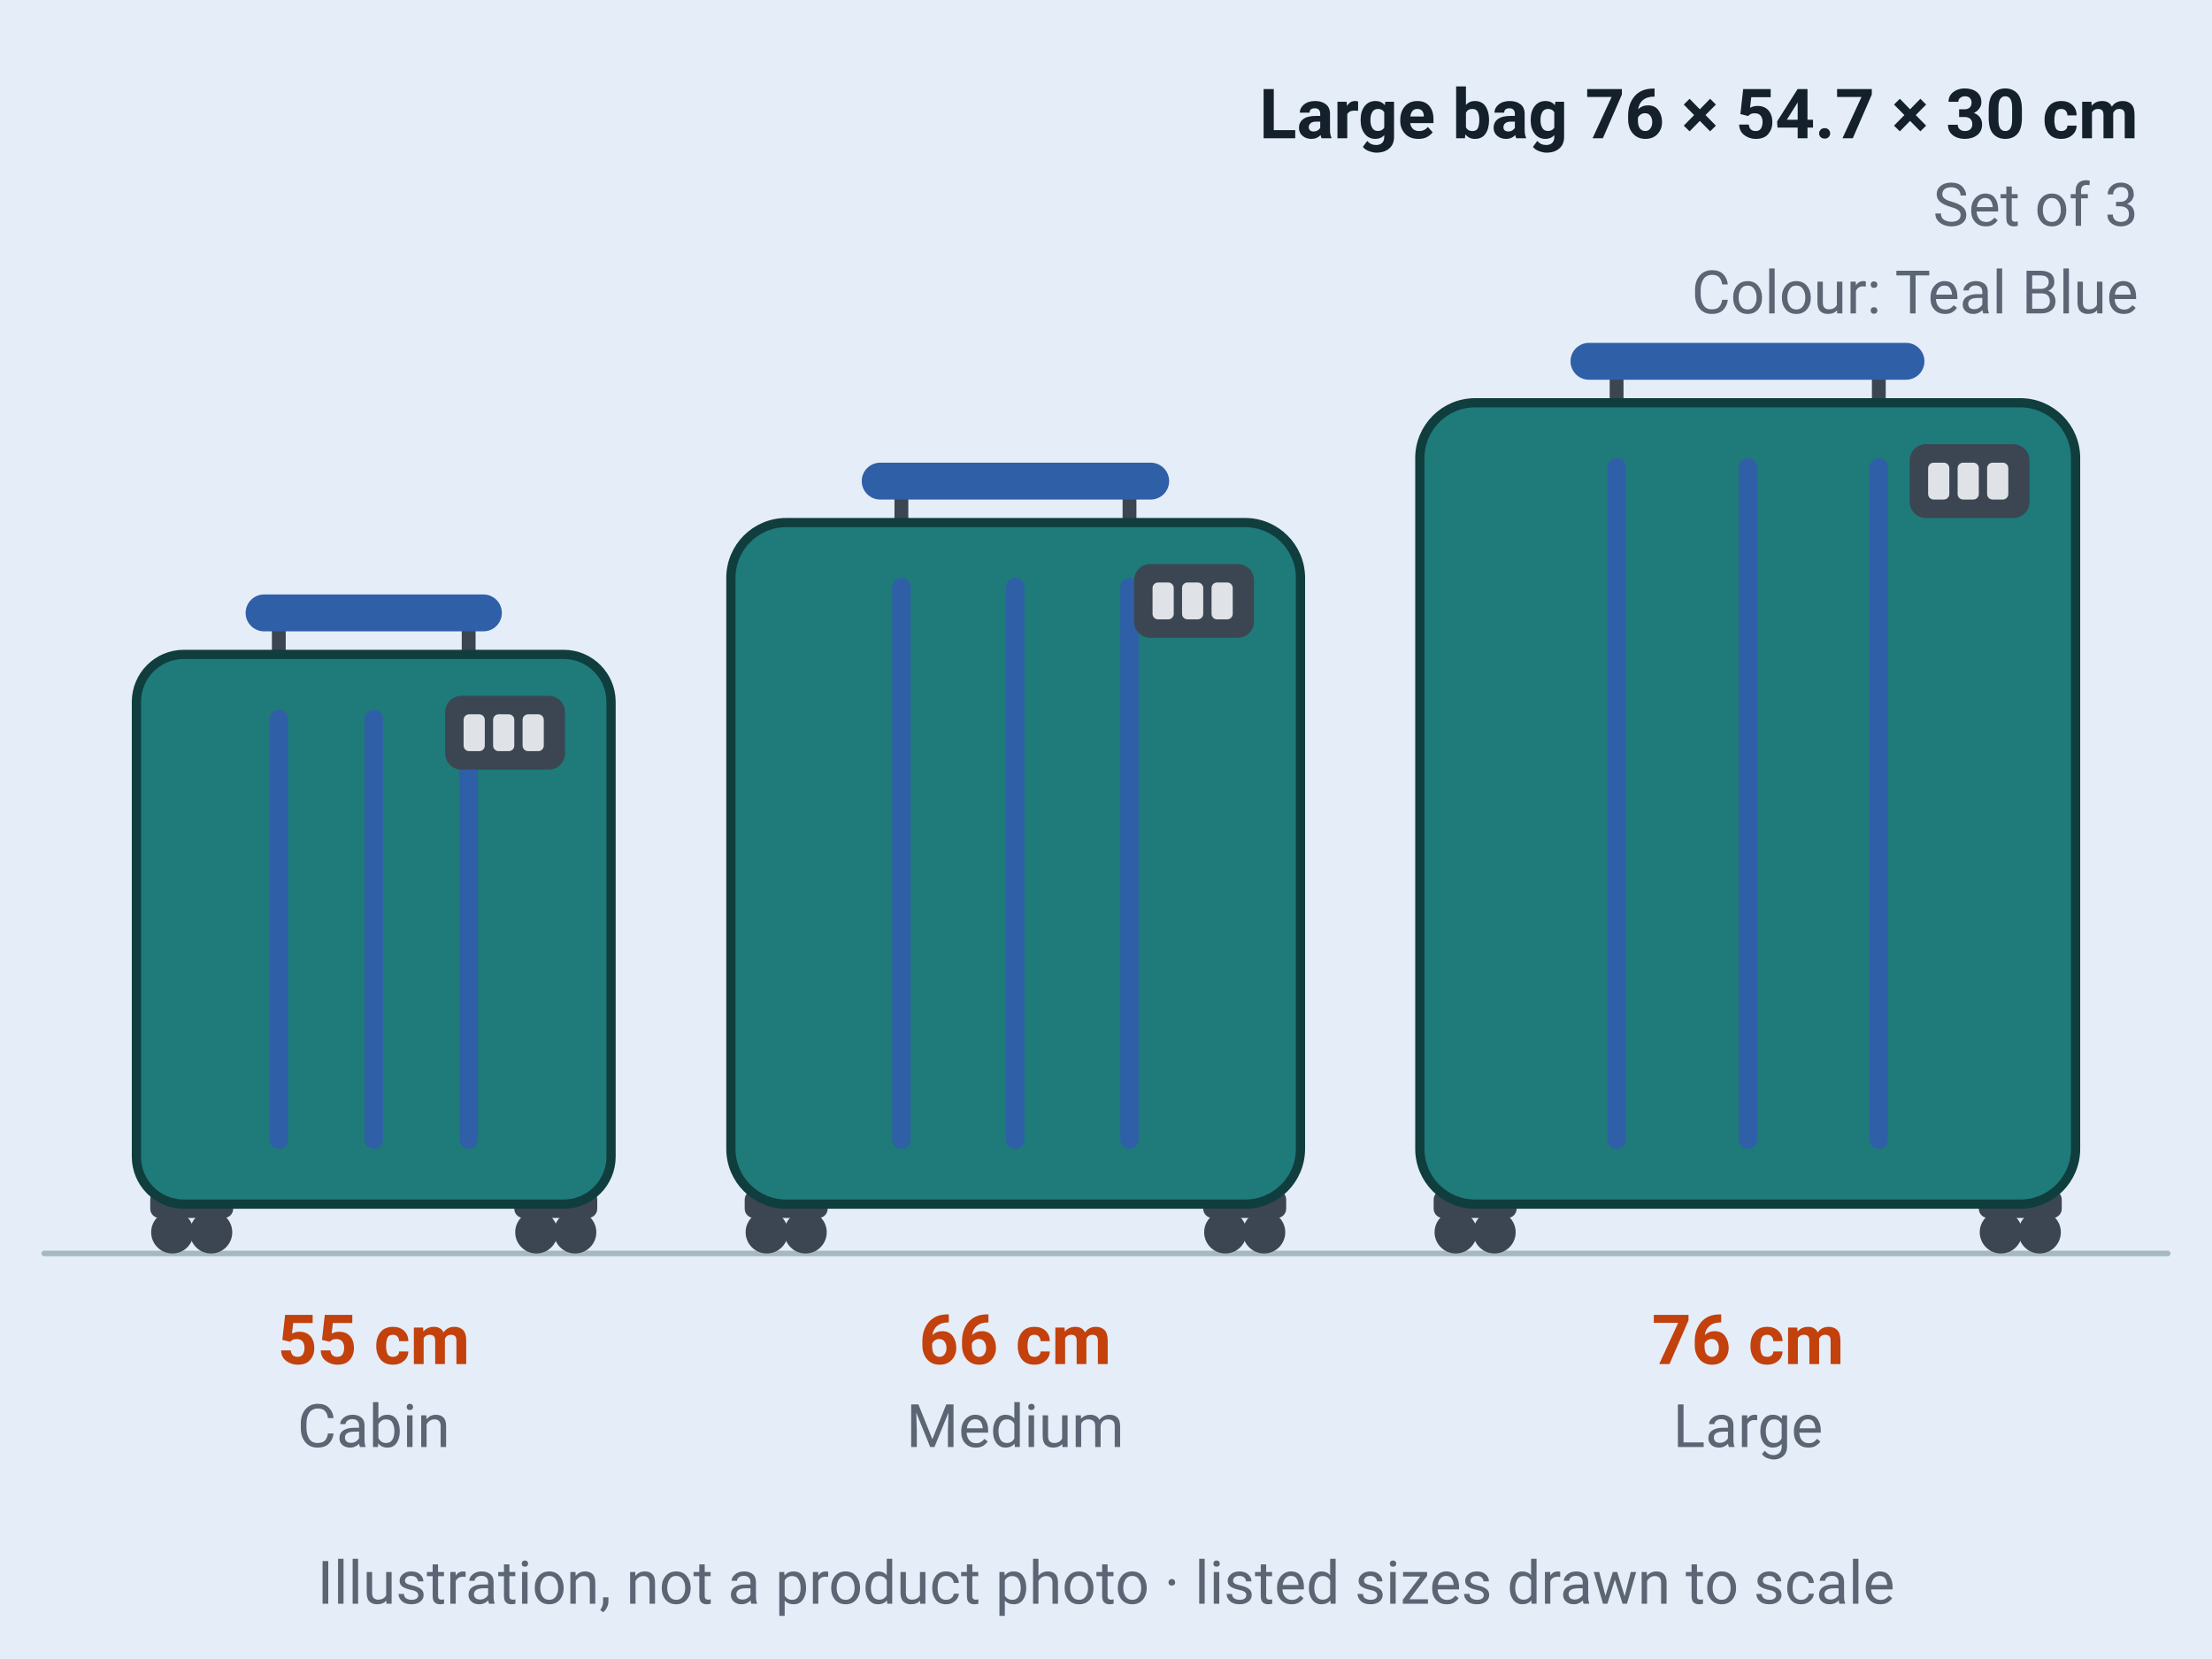
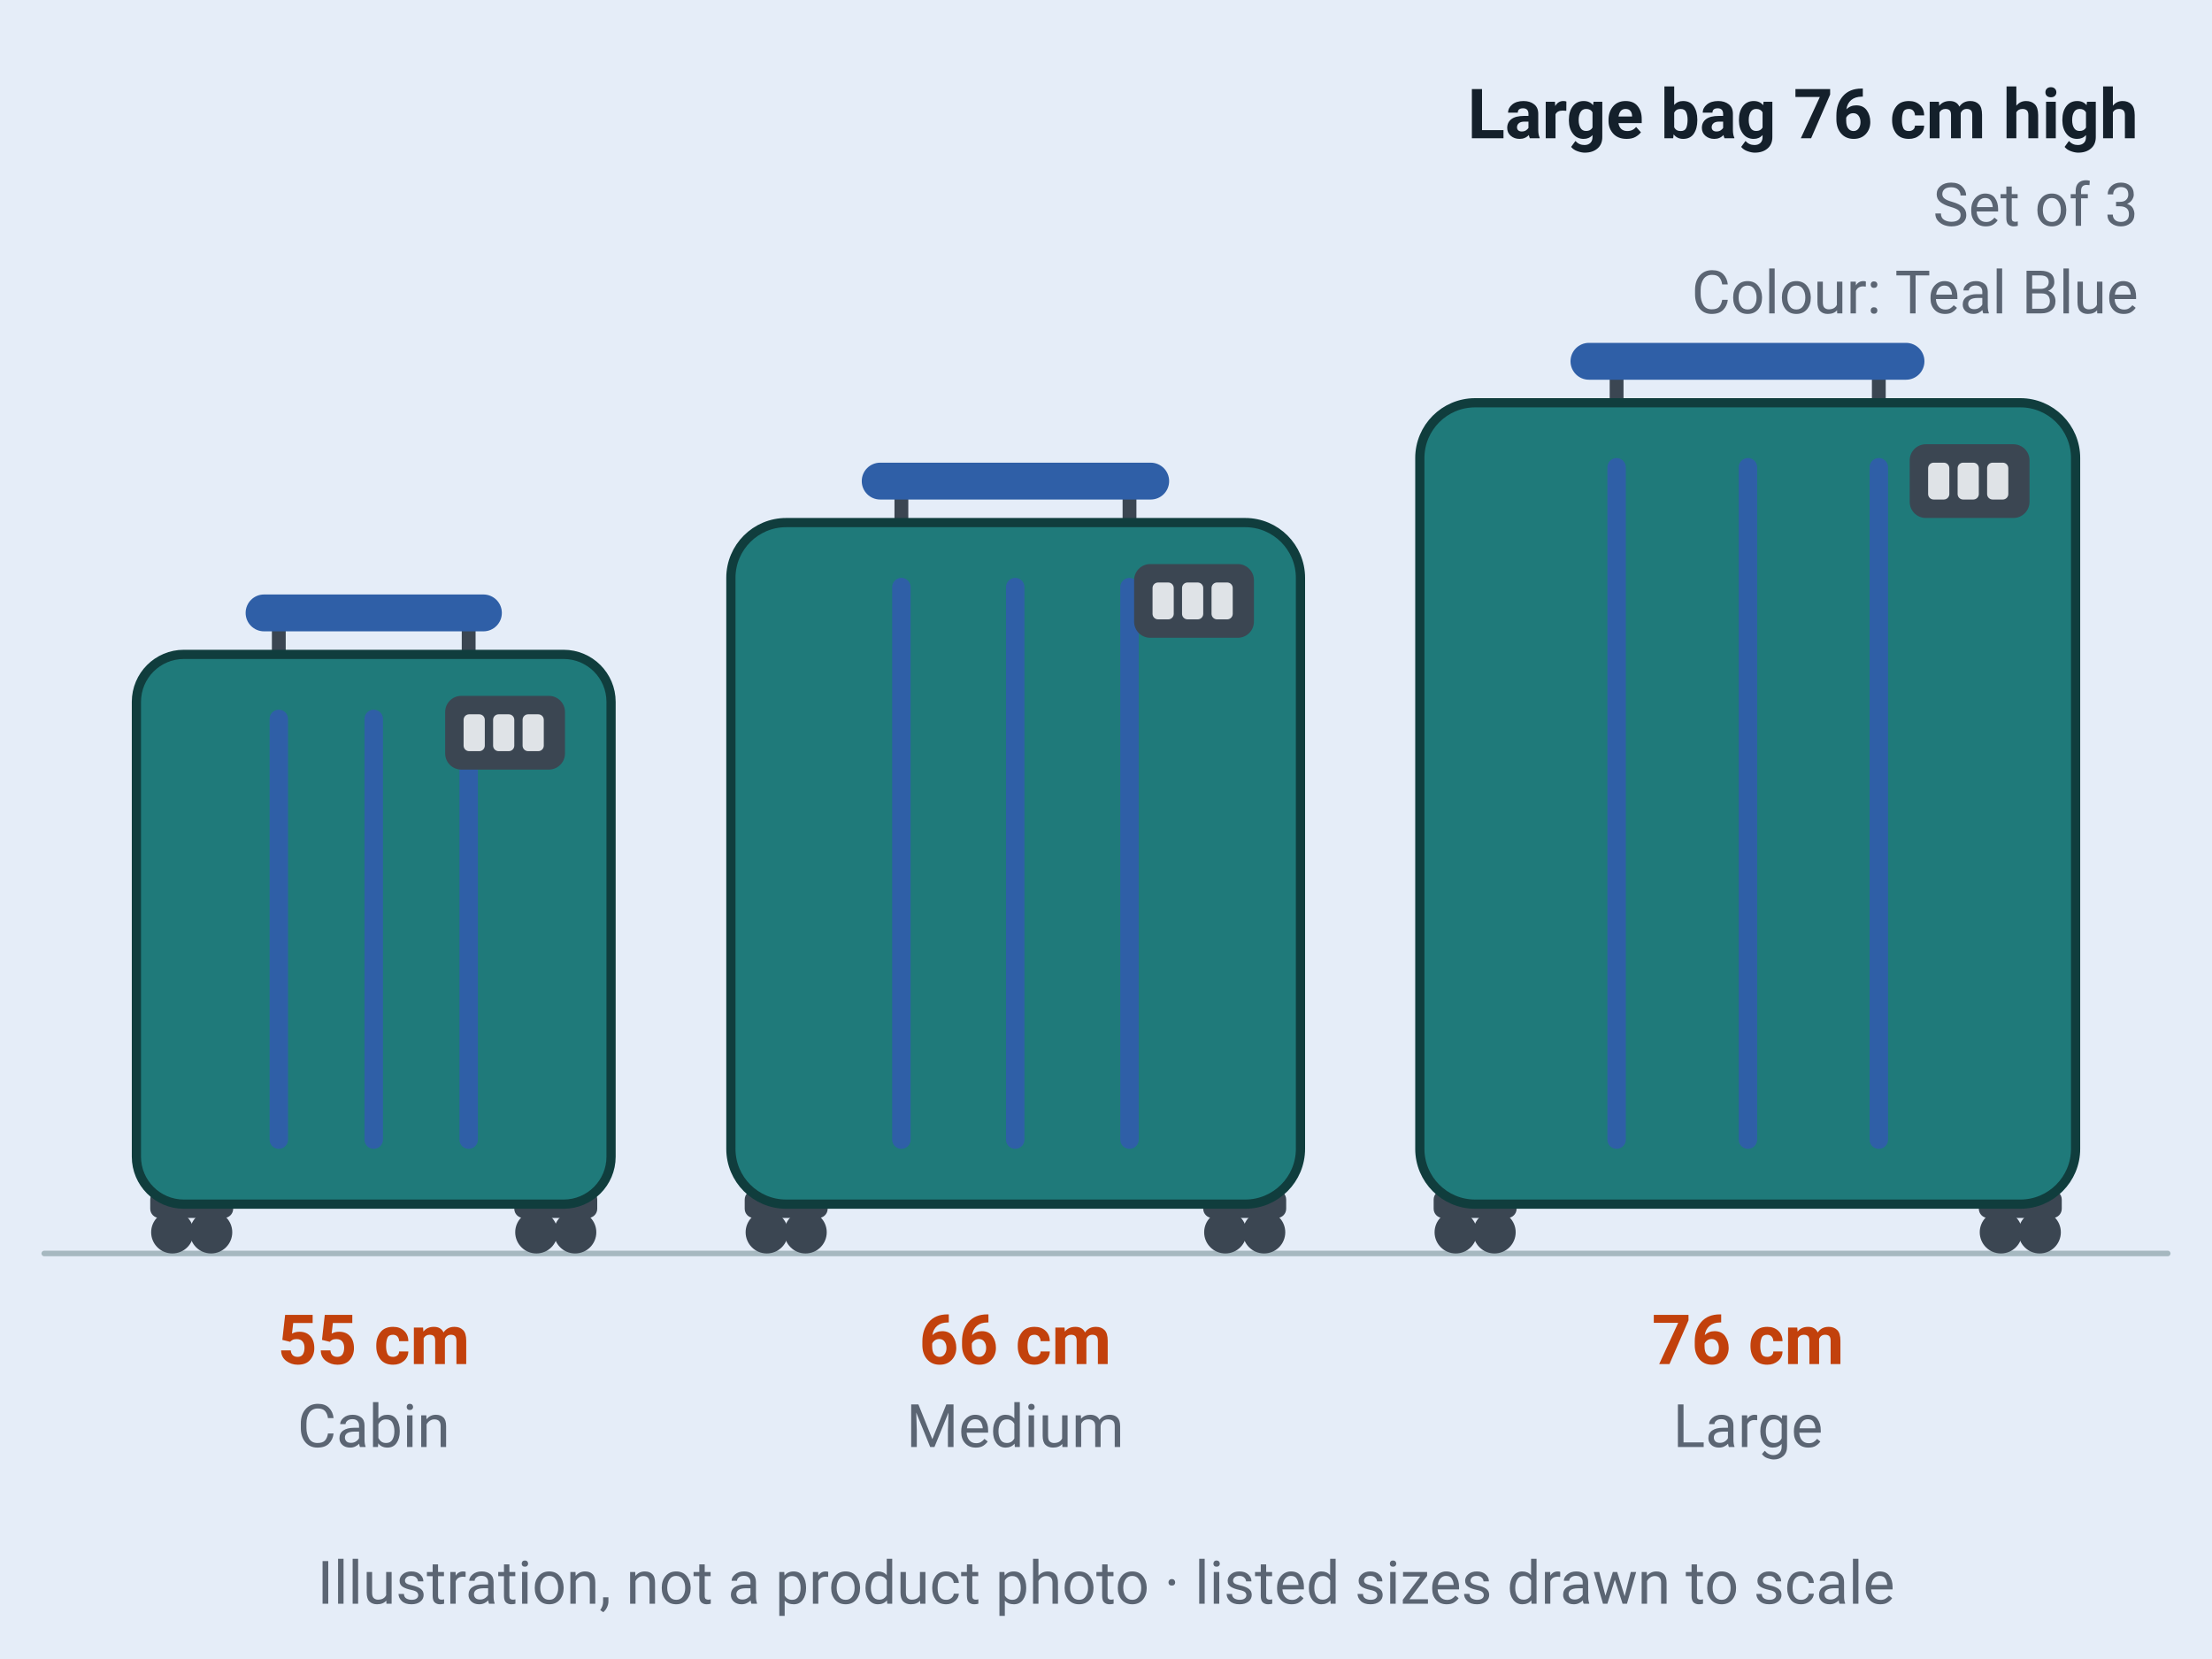
<svg xmlns="http://www.w3.org/2000/svg" viewBox="0 0 480 360" width="480" height="360" role="img">
  <style>.k,.ks,.ka,.fs,.pk,.d,.l{fill:none;stroke-linecap:round;stroke-linejoin:round}.bg{fill:#e5edf8}.f{fill:#ffffff}.s,.a{fill:#dfe6f1}.p{fill:#3b4652}.k{stroke:#2b5aa0}.ks,.ka{stroke:#dfe6f1}.fs{stroke:#ffffff}.pk{stroke:#3b4652}.d{stroke:#c2410c}.dt{fill:#c2410c}.t{fill:#14202b}.m{fill:#5b6573}.l{stroke:#0f4c5c}.lt{fill:#0f4c5c}text{font-family:-apple-system, BlinkMacSystemFont, "Segoe UI", Roboto, Arial, sans-serif}@media (prefers-color-scheme:dark){.bg{fill:#18212f}.f{fill:#1d262e}.s,.a{fill:#334355}.p{fill:#7d8995}.k{stroke:#8db5f0}.ks,.ka{stroke:#334355}.fs{stroke:#1d262e}.pk{stroke:#7d8995}.d{stroke:#fb923c}.dt{fill:#fb923c}.t{fill:#e8edf1}.m{fill:#9ba6b2}.l{stroke:#7cc4d4}.lt{fill:#7cc4d4}}.f{fill:#1f7a7a}.s{fill:#1a6666}.a{fill:#2f5fa7}.k{stroke:#103d3d}.fs{stroke:#1f7a7a}.ks{stroke:#1a6666}.ka{stroke:#2f5fa7}</style>
  <defs>
    <marker id="a" viewBox="0 0 10 10" refX="9" refY="5" markerWidth="6" markerHeight="6" orient="auto-start-reverse">
      <path d="M0 1 9 5 0 9z" class="dt" />
    </marker>
  </defs>
  <rect class="bg" width="100%" height="100%" />
  <line x1="9.6" y1="272" x2="470.4" y2="272" class="k" stroke-width="1.2" opacity=".3" />
  <line x1="60.5" y1="135" x2="60.5" y2="144" class="pk" stroke-width="3" />
  <line x1="101.7" y1="135" x2="101.7" y2="144" class="pk" stroke-width="3" />
  <rect x="53.3" y="129" width="55.6" height="8" rx="4" class="a" stroke-width="0" />
  <rect x="32.6" y="258.3" width="18" height="6" rx="2" class="p" stroke-width="0" />
  <circle cx="37.4" cy="267.4" r="4.6" class="p" />
  <circle cx="45.8" cy="267.4" r="4.6" class="p" />
  <rect x="111.6" y="258.3" width="18" height="6" rx="2" class="p" stroke-width="0" />
  <circle cx="116.4" cy="267.4" r="4.6" class="p" />
  <circle cx="124.8" cy="267.4" r="4.6" class="p" />
  <rect x="29.6" y="142" width="103" height="119.3" rx="10.3" class="f k" stroke-width="2" />
  <line x1="60.5" y1="156" x2="60.5" y2="247.3" class="ka" stroke-width="4" />
  <line x1="81.1" y1="156" x2="81.1" y2="247.3" class="ka" stroke-width="4" />
  <line x1="101.7" y1="156" x2="101.7" y2="247.3" class="ka" stroke-width="4" />
  <rect x="96.6" y="151" width="26" height="16" rx="3.5" class="p" stroke-width="0" />
  <rect x="100.6" y="155" width="4.6" height="8" rx="1.2" class="" stroke-width="0" fill="#dfe3e7" />
  <rect x="107" y="155" width="4.6" height="8" rx="1.2" class="" stroke-width="0" fill="#dfe3e7" />
  <rect x="113.4" y="155" width="4.6" height="8" rx="1.2" class="" stroke-width="0" fill="#dfe3e7" />
  <text x="81.1" y="296" class="dt" font-size="15" font-weight="700" text-anchor="middle">55 cm</text>
  <text x="81.1" y="314" class="m" font-size="13" text-anchor="middle">Cabin</text>
  <line x1="195.6" y1="106.4" x2="195.6" y2="115.4" class="pk" stroke-width="3" />
  <line x1="245.1" y1="106.4" x2="245.1" y2="115.4" class="pk" stroke-width="3" />
  <rect x="187" y="100.4" width="66.7" height="8" rx="4" class="a" stroke-width="0" />
  <rect x="161.6" y="258.3" width="18" height="6" rx="2" class="p" stroke-width="0" />
  <circle cx="166.4" cy="267.4" r="4.6" class="p" />
  <circle cx="174.8" cy="267.4" r="4.6" class="p" />
  <rect x="261.1" y="258.3" width="18" height="6" rx="2" class="p" stroke-width="0" />
  <circle cx="265.9" cy="267.4" r="4.6" class="p" />
  <circle cx="274.3" cy="267.4" r="4.6" class="p" />
  <rect x="158.6" y="113.4" width="123.6" height="147.9" rx="12" class="f k" stroke-width="2" />
  <line x1="195.6" y1="127.4" x2="195.6" y2="247.3" class="ka" stroke-width="4" />
  <line x1="220.3" y1="127.4" x2="220.3" y2="247.3" class="ka" stroke-width="4" />
  <line x1="245.1" y1="127.4" x2="245.1" y2="247.3" class="ka" stroke-width="4" />
  <rect x="246.1" y="122.4" width="26" height="16" rx="3.5" class="p" stroke-width="0" />
  <rect x="250.1" y="126.4" width="4.6" height="8" rx="1.2" class="" stroke-width="0" fill="#dfe3e7" />
  <rect x="256.5" y="126.4" width="4.6" height="8" rx="1.2" class="" stroke-width="0" fill="#dfe3e7" />
  <rect x="262.9" y="126.4" width="4.6" height="8" rx="1.2" class="" stroke-width="0" fill="#dfe3e7" />
  <text x="220.3" y="296" class="dt" font-size="15" font-weight="700" text-anchor="middle">66 cm</text>
  <text x="220.3" y="314" class="m" font-size="13" text-anchor="middle">Medium</text>
  <line x1="350.8" y1="80.4" x2="350.8" y2="89.4" class="pk" stroke-width="3" />
  <line x1="407.7" y1="80.4" x2="407.7" y2="89.4" class="pk" stroke-width="3" />
  <rect x="340.8" y="74.4" width="76.8" height="8" rx="4" class="a" stroke-width="0" />
  <rect x="311.1" y="258.3" width="18" height="6" rx="2" class="p" stroke-width="0" />
  <circle cx="315.9" cy="267.4" r="4.6" class="p" />
  <circle cx="324.3" cy="267.4" r="4.6" class="p" />
  <rect x="429.4" y="258.3" width="18" height="6" rx="2" class="p" stroke-width="0" />
  <circle cx="434.2" cy="267.4" r="4.6" class="p" />
  <circle cx="442.6" cy="267.4" r="4.6" class="p" />
  <rect x="308.1" y="87.4" width="142.3" height="173.9" rx="12" class="f k" stroke-width="2" />
  <line x1="350.8" y1="101.4" x2="350.8" y2="247.3" class="ka" stroke-width="4" />
  <line x1="379.3" y1="101.4" x2="379.3" y2="247.3" class="ka" stroke-width="4" />
  <line x1="407.7" y1="101.4" x2="407.7" y2="247.3" class="ka" stroke-width="4" />
  <rect x="414.4" y="96.4" width="26" height="16" rx="3.5" class="p" stroke-width="0" />
  <rect x="418.4" y="100.4" width="4.6" height="8" rx="1.2" class="" stroke-width="0" fill="#dfe3e7" />
  <rect x="424.8" y="100.4" width="4.6" height="8" rx="1.2" class="" stroke-width="0" fill="#dfe3e7" />
  <rect x="431.2" y="100.4" width="4.6" height="8" rx="1.2" class="" stroke-width="0" fill="#dfe3e7" />
  <text x="379.3" y="296" class="dt" font-size="15" font-weight="700" text-anchor="middle">76 cm</text>
  <text x="379.3" y="314" class="m" font-size="13" text-anchor="middle">Large</text>
-   <text x="464" y="30" class="t" font-size="15" font-weight="700" text-anchor="end">Large bag 76 × 54.7 × 30 cm</text>
+   <text x="464" y="30" class="t" font-size="15" font-weight="700" text-anchor="end">Large bag 76 cm high</text>
  <text x="464" y="49" class="m" font-size="13" text-anchor="end">Set of 3</text>
  <text x="464" y="68" class="m" font-size="13" text-anchor="end">Colour: Teal Blue</text>
  <text x="240" y="348" class="m" font-size="13" text-anchor="middle">Illustration, not a product photo · listed sizes drawn to scale</text>
</svg>
